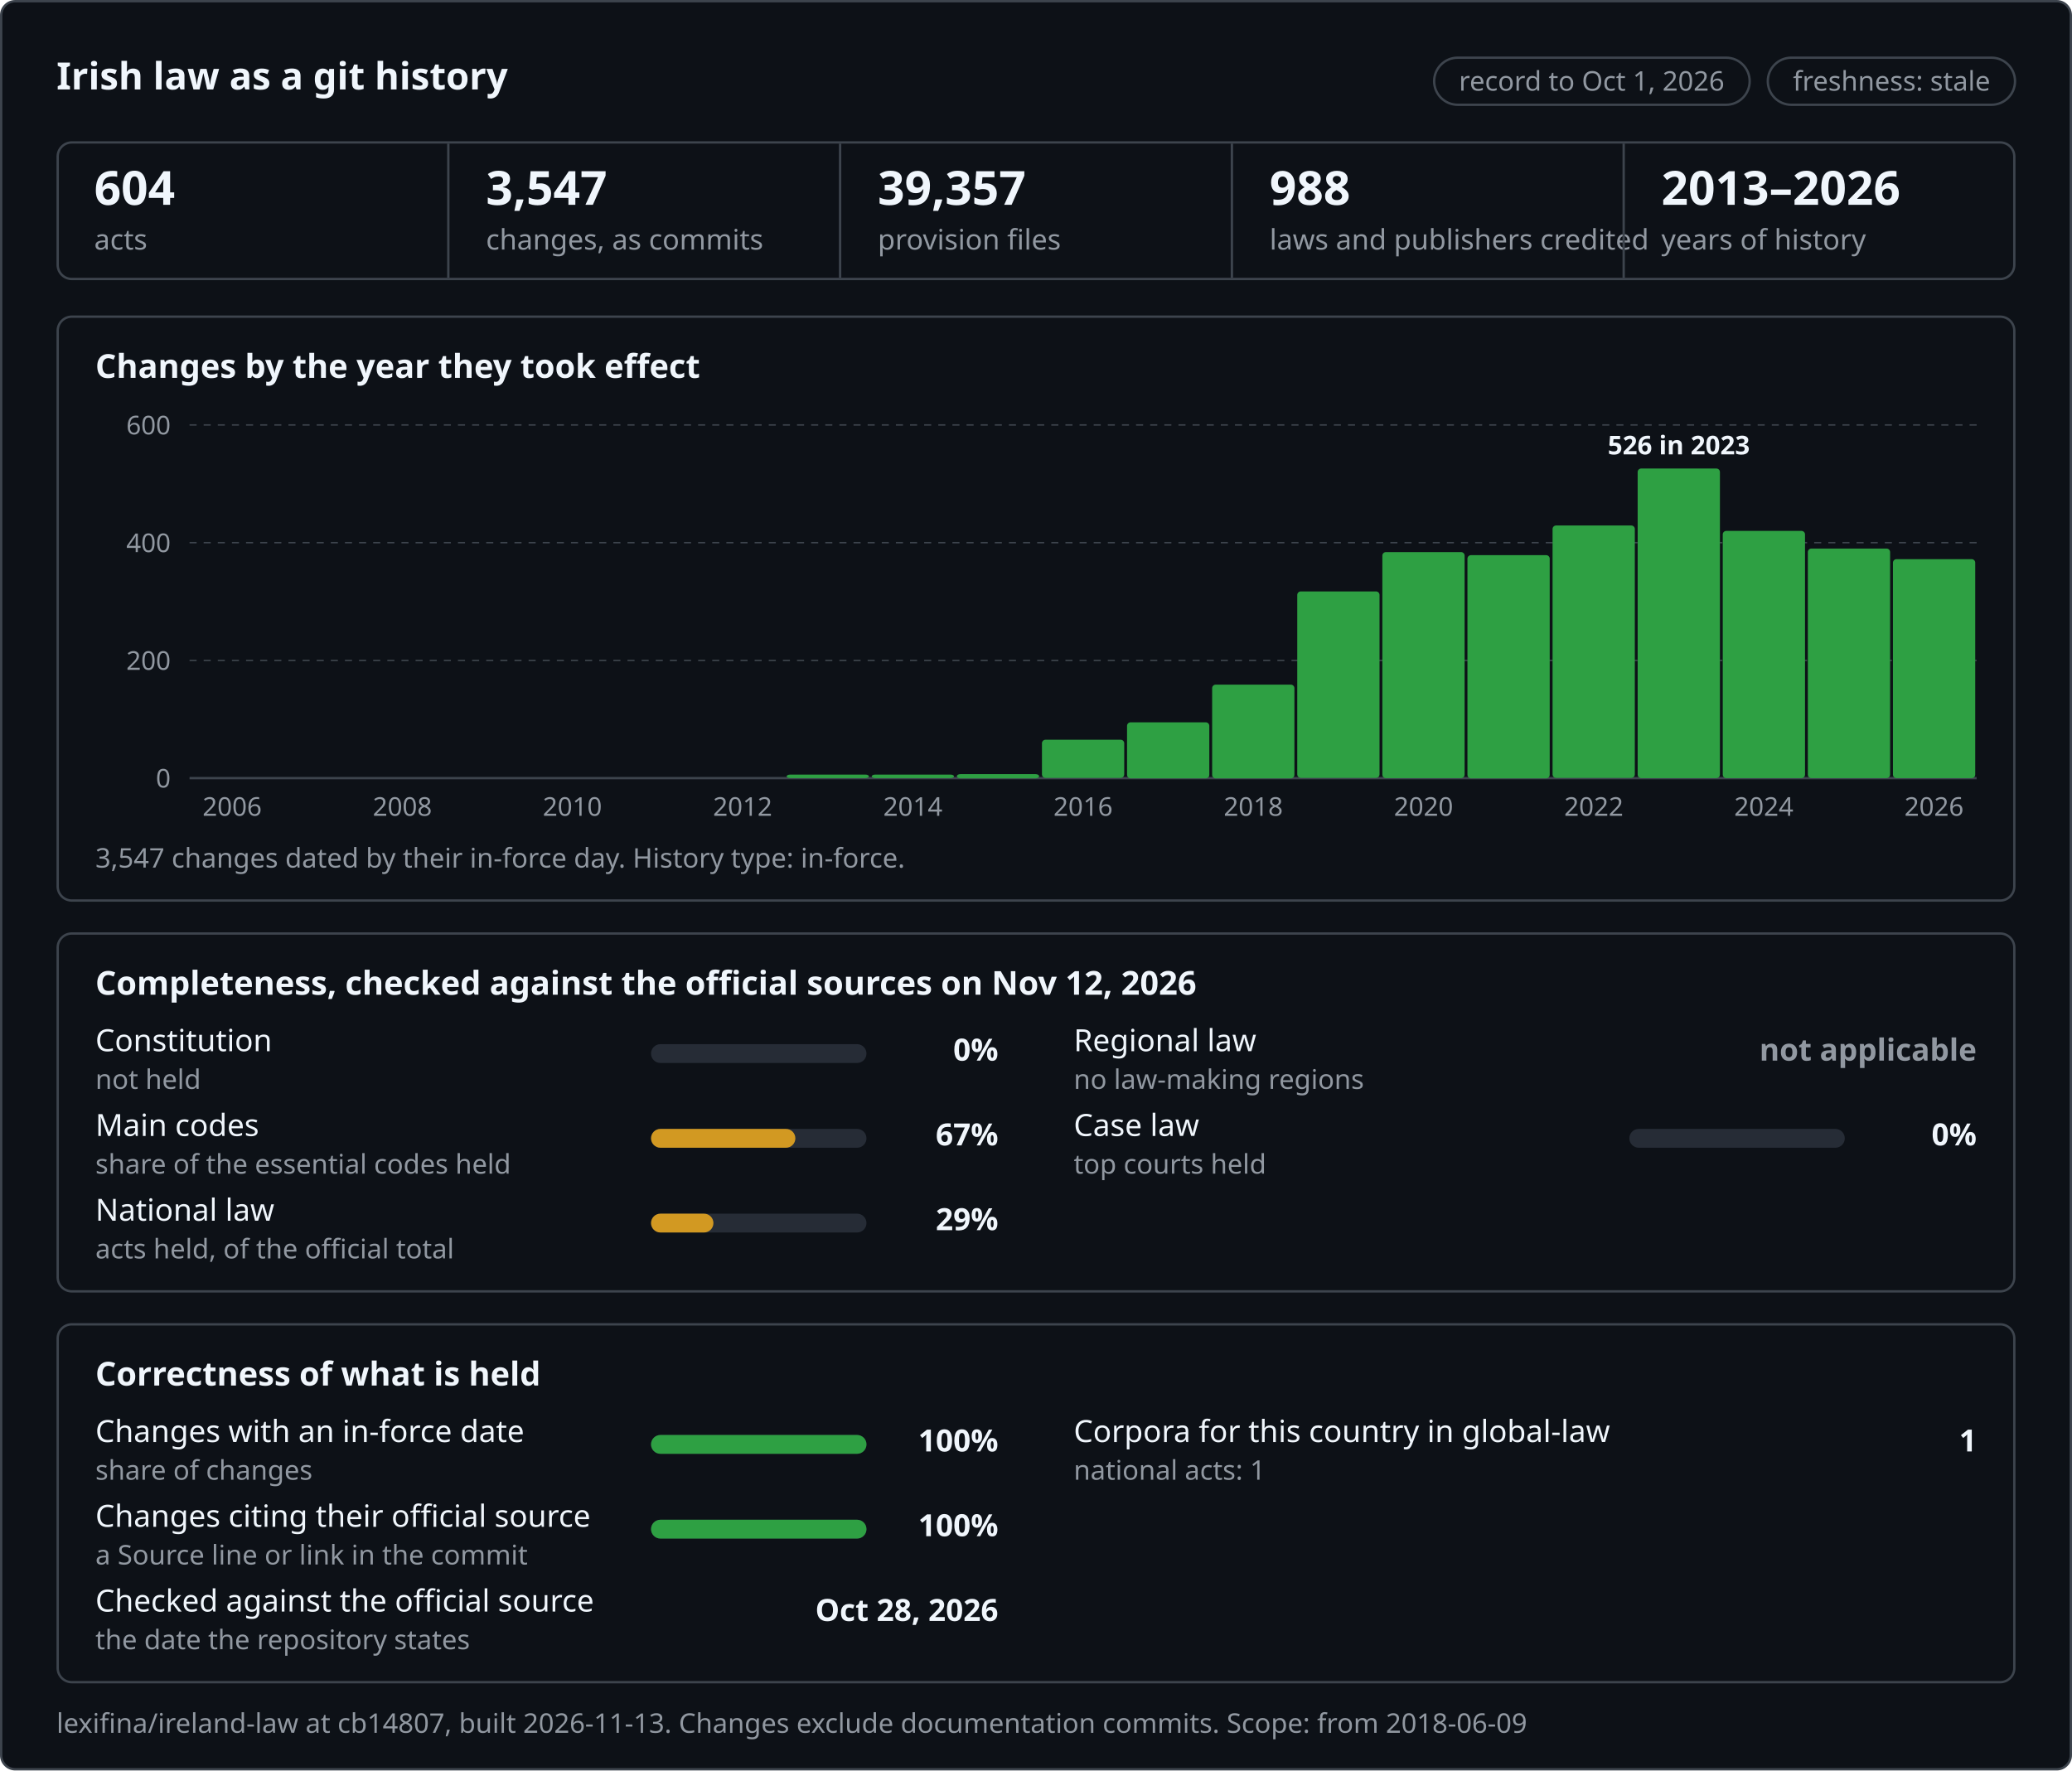
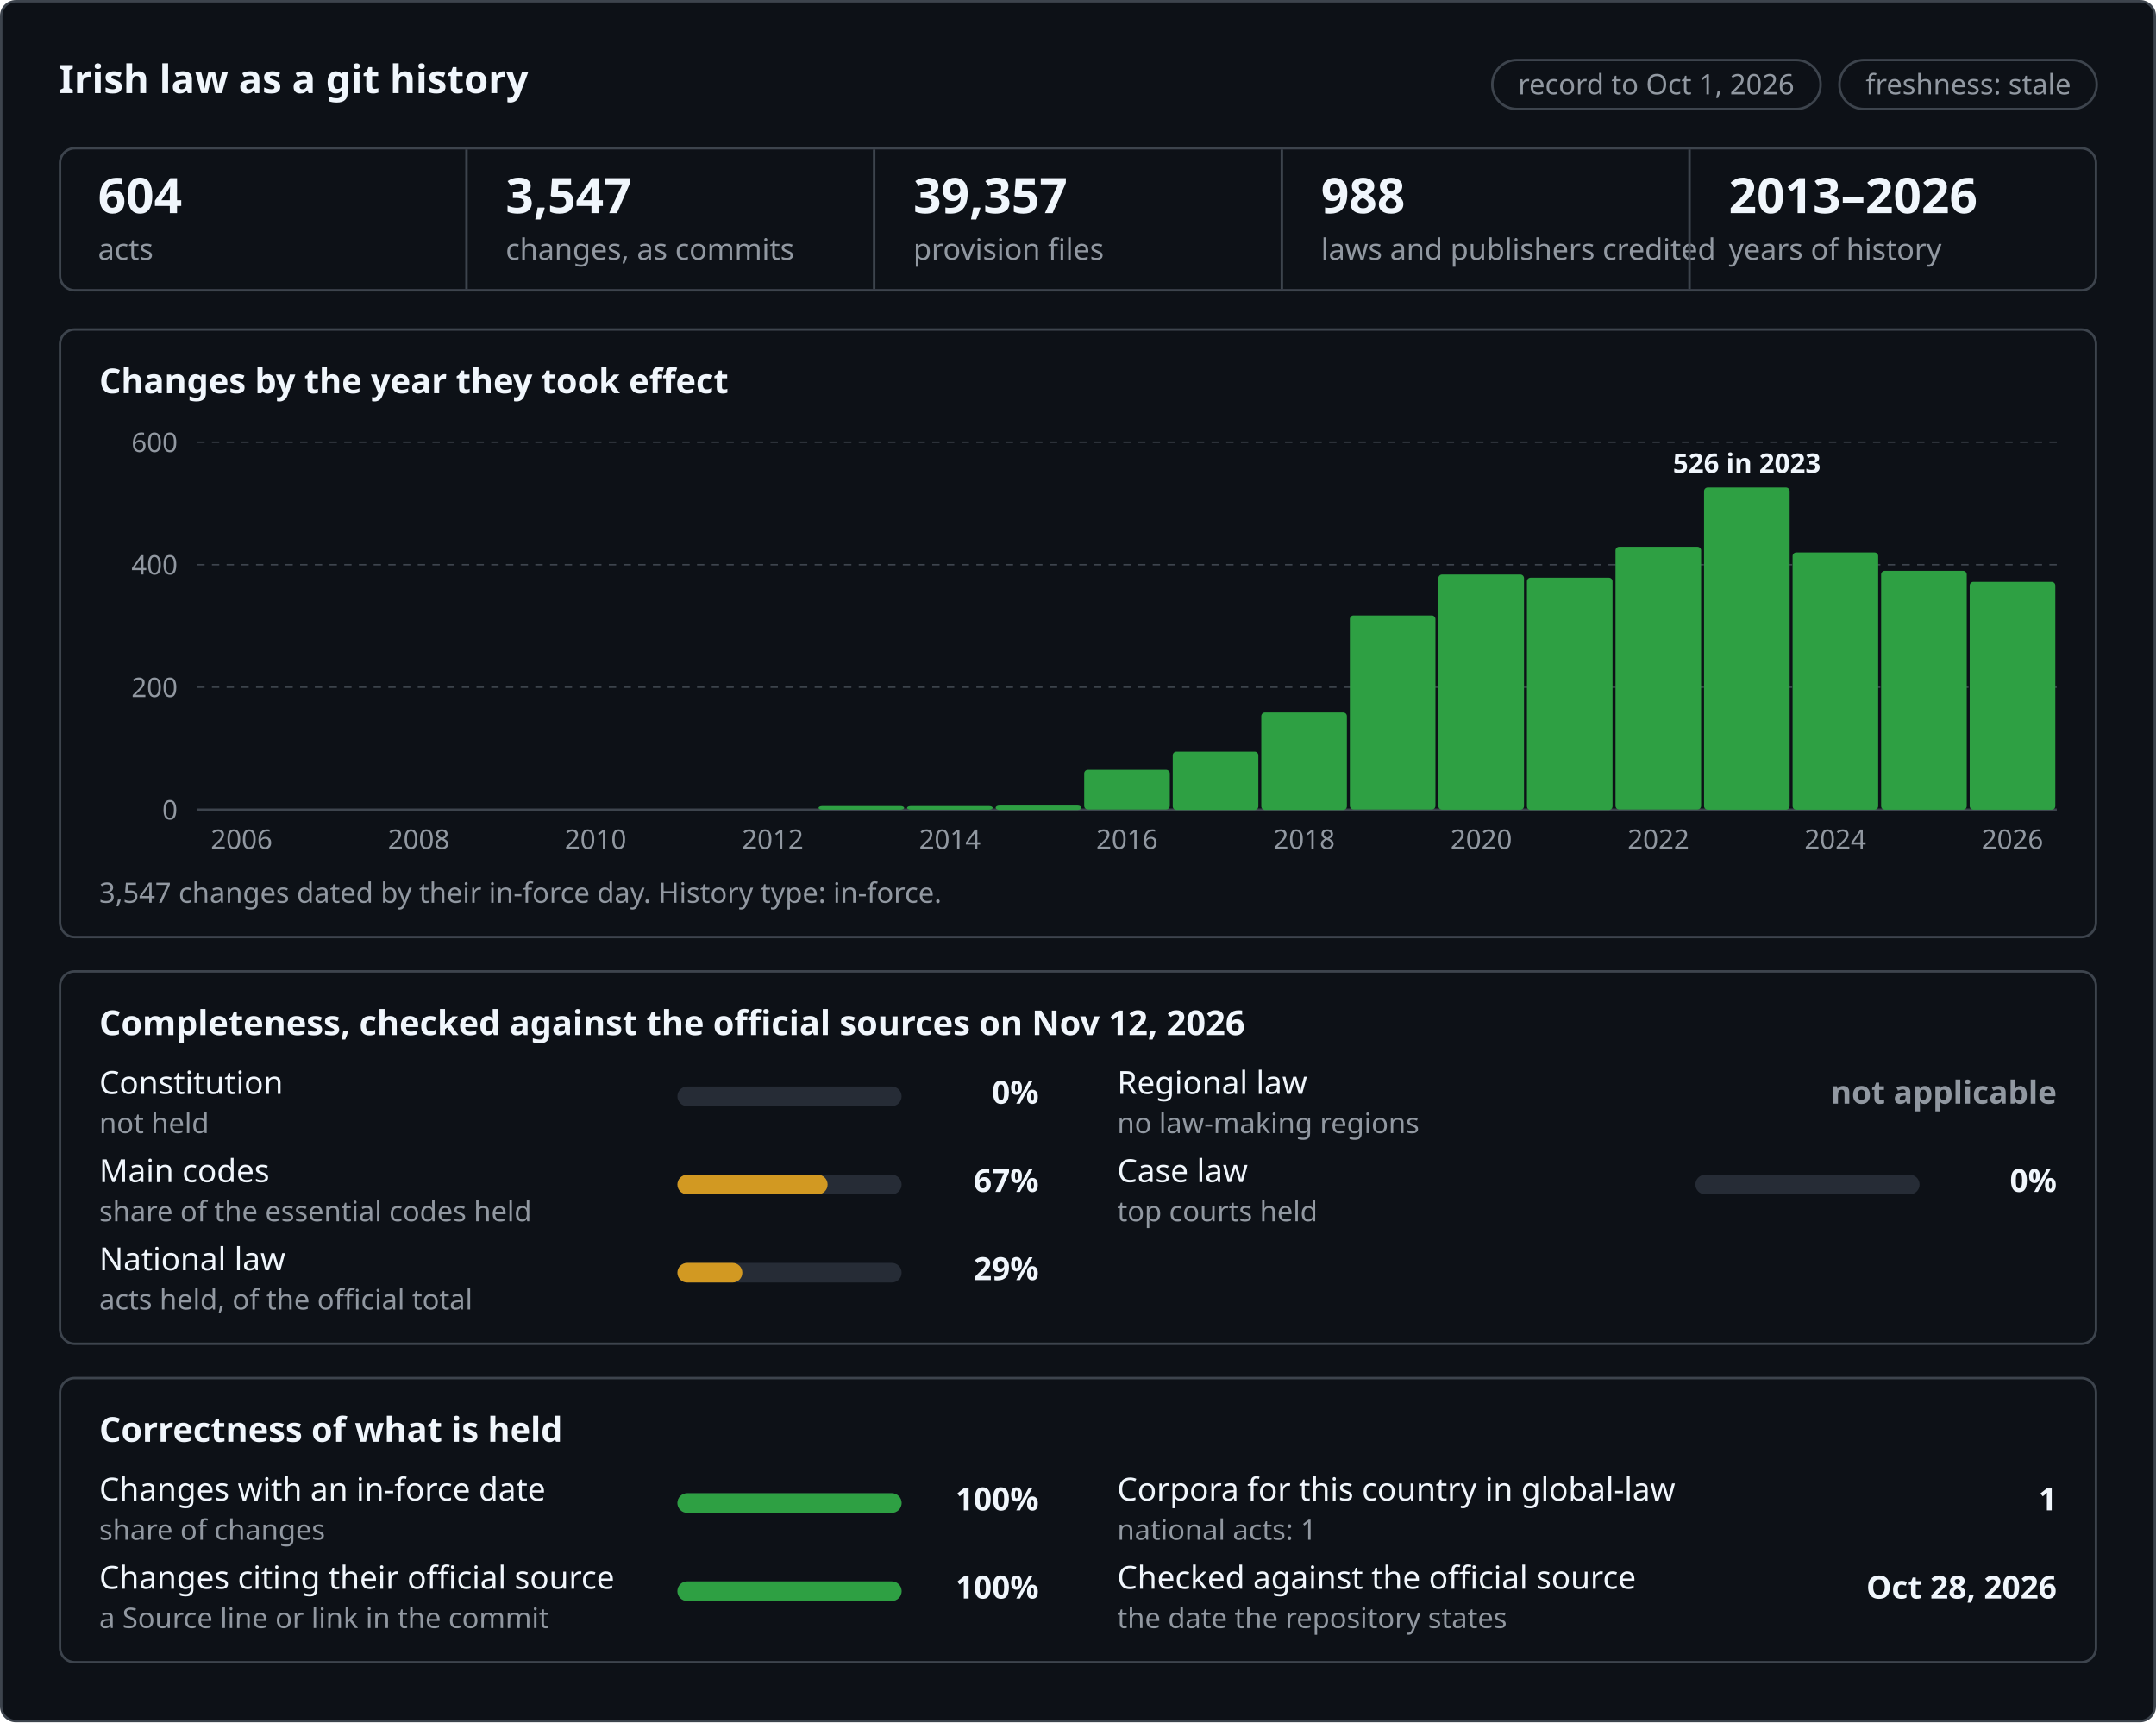
- <svg xmlns="http://www.w3.org/2000/svg" width="880" height="752" viewBox="0 0 880 752" font-family="-apple-system,BlinkMacSystemFont,Segoe UI,Noto Sans,Helvetica,Arial,sans-serif">
-   <rect x="0.5" y="0.5" width="879" height="751" rx="6" fill="#0d1117" stroke="#3d444d" />
+ <svg xmlns="http://www.w3.org/2000/svg" width="880" height="703" viewBox="0 0 880 703" font-family="-apple-system,BlinkMacSystemFont,Segoe UI,Noto Sans,Helvetica,Arial,sans-serif">
+   <rect x="0.5" y="0.5" width="879" height="702" rx="6" fill="#0d1117" stroke="#3d444d" />
  <text x="24" y="38" font-size="16" font-weight="600" fill="#f0f6fc">Irish law as a git history</text>
  <rect x="609.1" y="24.5" width="134" height="20" rx="10" fill="none" stroke="#3d444d" />
  <text x="676.0" y="38.5" font-size="11.5" font-weight="500" text-anchor="middle" fill="#9198a1">record to Oct 1, 2026</text>
  <rect x="750.8" y="24.5" width="105" height="20" rx="10" fill="none" stroke="#3d444d" />
  <text x="803.4" y="38.5" font-size="11.5" font-weight="500" text-anchor="middle" fill="#9198a1">freshness: stale</text>
  <rect x="24.5" y="60.5" width="831" height="58" rx="6" fill="#0d1117" stroke="#3d444d" />
  <text x="40.0" y="87" font-size="20" font-weight="600" fill="#f0f6fc">604</text>
  <text x="40.0" y="106" font-size="12" fill="#9198a1">acts</text>
  <line x1="190.4" y1="61" x2="190.4" y2="118" stroke="#3d444d" />
  <text x="206.4" y="87" font-size="20" font-weight="600" fill="#f0f6fc">3,547</text>
  <text x="206.4" y="106" font-size="12" fill="#9198a1">changes, as commits</text>
  <line x1="356.8" y1="61" x2="356.8" y2="118" stroke="#3d444d" />
  <text x="372.8" y="87" font-size="20" font-weight="600" fill="#f0f6fc">39,357</text>
  <text x="372.8" y="106" font-size="12" fill="#9198a1">provision files</text>
  <line x1="523.2" y1="61" x2="523.2" y2="118" stroke="#3d444d" />
  <text x="539.2" y="87" font-size="20" font-weight="600" fill="#f0f6fc">988</text>
  <text x="539.2" y="106" font-size="12" fill="#9198a1" textLength="142" lengthAdjust="spacingAndGlyphs">laws and publishers credited</text>
  <line x1="689.6" y1="61" x2="689.6" y2="118" stroke="#3d444d" />
  <text x="705.6" y="87" font-size="20" font-weight="600" fill="#f0f6fc">2013–2026</text>
  <text x="705.6" y="106" font-size="12" fill="#9198a1">years of history</text>
  <rect x="24.5" y="134.5" width="831" height="248" rx="6" fill="#0d1117" stroke="#3d444d" />
  <text x="40.5" y="160.5" font-size="14" font-weight="600" fill="#f0f6fc">Changes by the year they took effect</text>
  <line x1="80.5" y1="330.5" x2="839.5" y2="330.5" stroke="#3d444d" stroke-width="1" />
  <text x="72.5" y="334.5" font-size="11" text-anchor="end" fill="#9198a1">0</text>
  <line x1="80.5" y1="280.5" x2="839.5" y2="280.5" stroke="#3d444d" stroke-width="0.6" stroke-dasharray="3 3" />
  <text x="72.5" y="284.5" font-size="11" text-anchor="end" fill="#9198a1">200</text>
  <line x1="80.5" y1="230.5" x2="839.5" y2="230.5" stroke="#3d444d" stroke-width="0.6" stroke-dasharray="3 3" />
  <text x="72.5" y="234.5" font-size="11" text-anchor="end" fill="#9198a1">400</text>
  <line x1="80.5" y1="180.5" x2="839.5" y2="180.5" stroke="#3d444d" stroke-width="0.6" stroke-dasharray="3 3" />
  <text x="72.5" y="184.5" font-size="11" text-anchor="end" fill="#9198a1">600</text>
  <text x="98.6" y="346.5" font-size="11" text-anchor="middle" fill="#9198a1">2006</text>
  <text x="170.9" y="346.5" font-size="11" text-anchor="middle" fill="#9198a1">2008</text>
  <text x="243.1" y="346.5" font-size="11" text-anchor="middle" fill="#9198a1">2010</text>
  <text x="315.4" y="346.5" font-size="11" text-anchor="middle" fill="#9198a1">2012</text>
  <rect x="334.10" y="329.0" width="34.94" height="1.5" rx="1.5" fill="#2ea043" />
  <rect x="370.24" y="329.0" width="34.94" height="1.5" rx="1.5" fill="#2ea043" />
  <text x="387.7" y="346.5" font-size="11" text-anchor="middle" fill="#9198a1">2014</text>
  <rect x="406.39" y="328.8" width="34.94" height="1.8" rx="1.5" fill="#2ea043" />
  <rect x="442.53" y="314.2" width="34.94" height="16.2" rx="1.5" fill="#2ea043" />
  <text x="460.0" y="346.5" font-size="11" text-anchor="middle" fill="#9198a1">2016</text>
  <rect x="478.67" y="306.8" width="34.94" height="23.8" rx="1.5" fill="#2ea043" />
  <rect x="514.81" y="290.8" width="34.94" height="39.8" rx="1.5" fill="#2ea043" />
  <text x="532.3" y="346.5" font-size="11" text-anchor="middle" fill="#9198a1">2018</text>
  <rect x="550.96" y="251.2" width="34.94" height="79.2" rx="1.5" fill="#2ea043" />
  <rect x="587.10" y="234.5" width="34.94" height="96.0" rx="1.5" fill="#2ea043" />
  <text x="604.6" y="346.5" font-size="11" text-anchor="middle" fill="#9198a1">2020</text>
  <rect x="623.24" y="235.8" width="34.94" height="94.8" rx="1.5" fill="#2ea043" />
  <rect x="659.39" y="223.2" width="34.94" height="107.2" rx="1.5" fill="#2ea043" />
  <text x="676.9" y="346.5" font-size="11" text-anchor="middle" fill="#9198a1">2022</text>
  <rect x="695.53" y="199.0" width="34.94" height="131.5" rx="1.5" fill="#2ea043" />
  <text x="713.0" y="193.0" font-size="11" font-weight="600" text-anchor="middle" fill="#f0f6fc">526 in 2023</text>
  <rect x="731.67" y="225.5" width="34.94" height="105.0" rx="1.5" fill="#2ea043" />
  <text x="749.1" y="346.5" font-size="11" text-anchor="middle" fill="#9198a1">2024</text>
  <rect x="767.81" y="233.0" width="34.94" height="97.5" rx="1.5" fill="#2ea043" />
  <rect x="803.96" y="237.5" width="34.94" height="93.0" rx="1.5" fill="#2ea043" />
  <text x="821.4" y="346.5" font-size="11" text-anchor="middle" fill="#9198a1">2026</text>
  <text x="40.5" y="368.5" font-size="11.5" fill="#9198a1">3,547 changes dated by their in-force day. History type: in-force.</text>
  <rect x="24.5" y="396.5" width="831" height="152" rx="6" fill="#0d1117" stroke="#3d444d" />
  <text x="40.5" y="422.5" font-size="14" font-weight="600" fill="#f0f6fc">Completeness, checked against the official sources on Nov 12, 2026</text>
  <text x="40.5" y="446.5" font-size="13" fill="#f0f6fc">Constitution</text>
  <text x="40.5" y="462.5" font-size="11.5" fill="#9198a1">not held</text>
  <g>
    <rect x="276.5" y="443.5" width="91.5" height="8" rx="4" fill="#262c36" />
  </g>
  <text x="424.0" y="450.5" font-size="13" font-weight="600" text-anchor="end" fill="#f0f6fc">0%</text>
  <text x="40.5" y="482.5" font-size="13" fill="#f0f6fc">Main codes</text>
  <text x="40.5" y="498.5" font-size="11.5" fill="#9198a1">share of the essential codes held</text>
  <g>
    <rect x="276.5" y="479.5" width="91.5" height="8" rx="4" fill="#262c36" />
    <rect x="276.5" y="479.5" width="61.3" height="8" rx="4" fill="#d29922" />
  </g>
  <text x="424.0" y="486.5" font-size="13" font-weight="600" text-anchor="end" fill="#f0f6fc">67%</text>
  <text x="40.5" y="518.5" font-size="13" fill="#f0f6fc">National law</text>
  <text x="40.5" y="534.5" font-size="11.5" fill="#9198a1">acts held, of the official total</text>
  <g>
    <rect x="276.5" y="515.5" width="91.5" height="8" rx="4" fill="#262c36" />
    <rect x="276.5" y="515.5" width="26.5" height="8" rx="4" fill="#d29922" />
  </g>
  <text x="424.0" y="522.5" font-size="13" font-weight="600" text-anchor="end" fill="#f0f6fc">29%</text>
  <text x="456.0" y="446.5" font-size="13" fill="#f0f6fc">Regional law</text>
  <text x="456.0" y="462.5" font-size="11.5" fill="#9198a1">no law-making regions</text>
  <text x="839.5" y="450.5" font-size="13" font-weight="600" text-anchor="end" fill="#9198a1">not applicable</text>
  <text x="456.0" y="482.5" font-size="13" fill="#f0f6fc">Case law</text>
  <text x="456.0" y="498.5" font-size="11.5" fill="#9198a1">top courts held</text>
  <g>
    <rect x="692.0" y="479.5" width="91.5" height="8" rx="4" fill="#262c36" />
  </g>
  <text x="839.5" y="486.5" font-size="13" font-weight="600" text-anchor="end" fill="#f0f6fc">0%</text>
-   <rect x="24.5" y="562.5" width="831" height="152" rx="6" fill="#0d1117" stroke="#3d444d" />
+   <rect x="24.5" y="562.5" width="831" height="116" rx="6" fill="#0d1117" stroke="#3d444d" />
  <text x="40.5" y="588.5" font-size="14" font-weight="600" fill="#f0f6fc">Correctness of what is held</text>
  <text x="40.5" y="612.5" font-size="13" fill="#f0f6fc">Changes with an in-force date</text>
  <text x="40.5" y="628.5" font-size="11.5" fill="#9198a1">share of changes</text>
  <g>
    <rect x="276.5" y="609.5" width="91.5" height="8" rx="4" fill="#262c36" />
    <rect x="276.5" y="609.5" width="91.5" height="8" rx="4" fill="#2ea043" />
  </g>
  <text x="424.0" y="616.5" font-size="13" font-weight="600" text-anchor="end" fill="#f0f6fc">100%</text>
  <text x="40.5" y="648.5" font-size="13" fill="#f0f6fc">Changes citing their official source</text>
  <text x="40.5" y="664.5" font-size="11.5" fill="#9198a1">a Source line or link in the commit</text>
  <g>
    <rect x="276.5" y="645.5" width="91.5" height="8" rx="4" fill="#262c36" />
    <rect x="276.5" y="645.5" width="91.5" height="8" rx="4" fill="#2ea043" />
  </g>
  <text x="424.0" y="652.5" font-size="13" font-weight="600" text-anchor="end" fill="#f0f6fc">100%</text>
-   <text x="40.5" y="684.5" font-size="13" fill="#f0f6fc">Checked against the official source</text>
-   <text x="40.5" y="700.5" font-size="11.5" fill="#9198a1">the date the repository states</text>
-   <text x="424.0" y="688.5" font-size="13" font-weight="600" text-anchor="end" fill="#f0f6fc">Oct 28, 2026</text>
  <text x="456.0" y="612.5" font-size="13" fill="#f0f6fc">Corpora for this country in global-law</text>
  <text x="456.0" y="628.5" font-size="11.5" fill="#9198a1">national acts: 1</text>
  <text x="839.5" y="616.5" font-size="13" font-weight="600" text-anchor="end" fill="#f0f6fc">1</text>
-   <text x="24" y="736" font-size="11.5" fill="#9198a1">lexifina/ireland-law at cb14807, built 2026-11-13. Changes exclude documentation commits. Scope: from 2018-06-09</text>
+   <text x="456.0" y="648.5" font-size="13" fill="#f0f6fc">Checked against the official source</text>
+   <text x="456.0" y="664.5" font-size="11.5" fill="#9198a1">the date the repository states</text>
+   <text x="839.5" y="652.5" font-size="13" font-weight="600" text-anchor="end" fill="#f0f6fc">Oct 28, 2026</text>
</svg>
